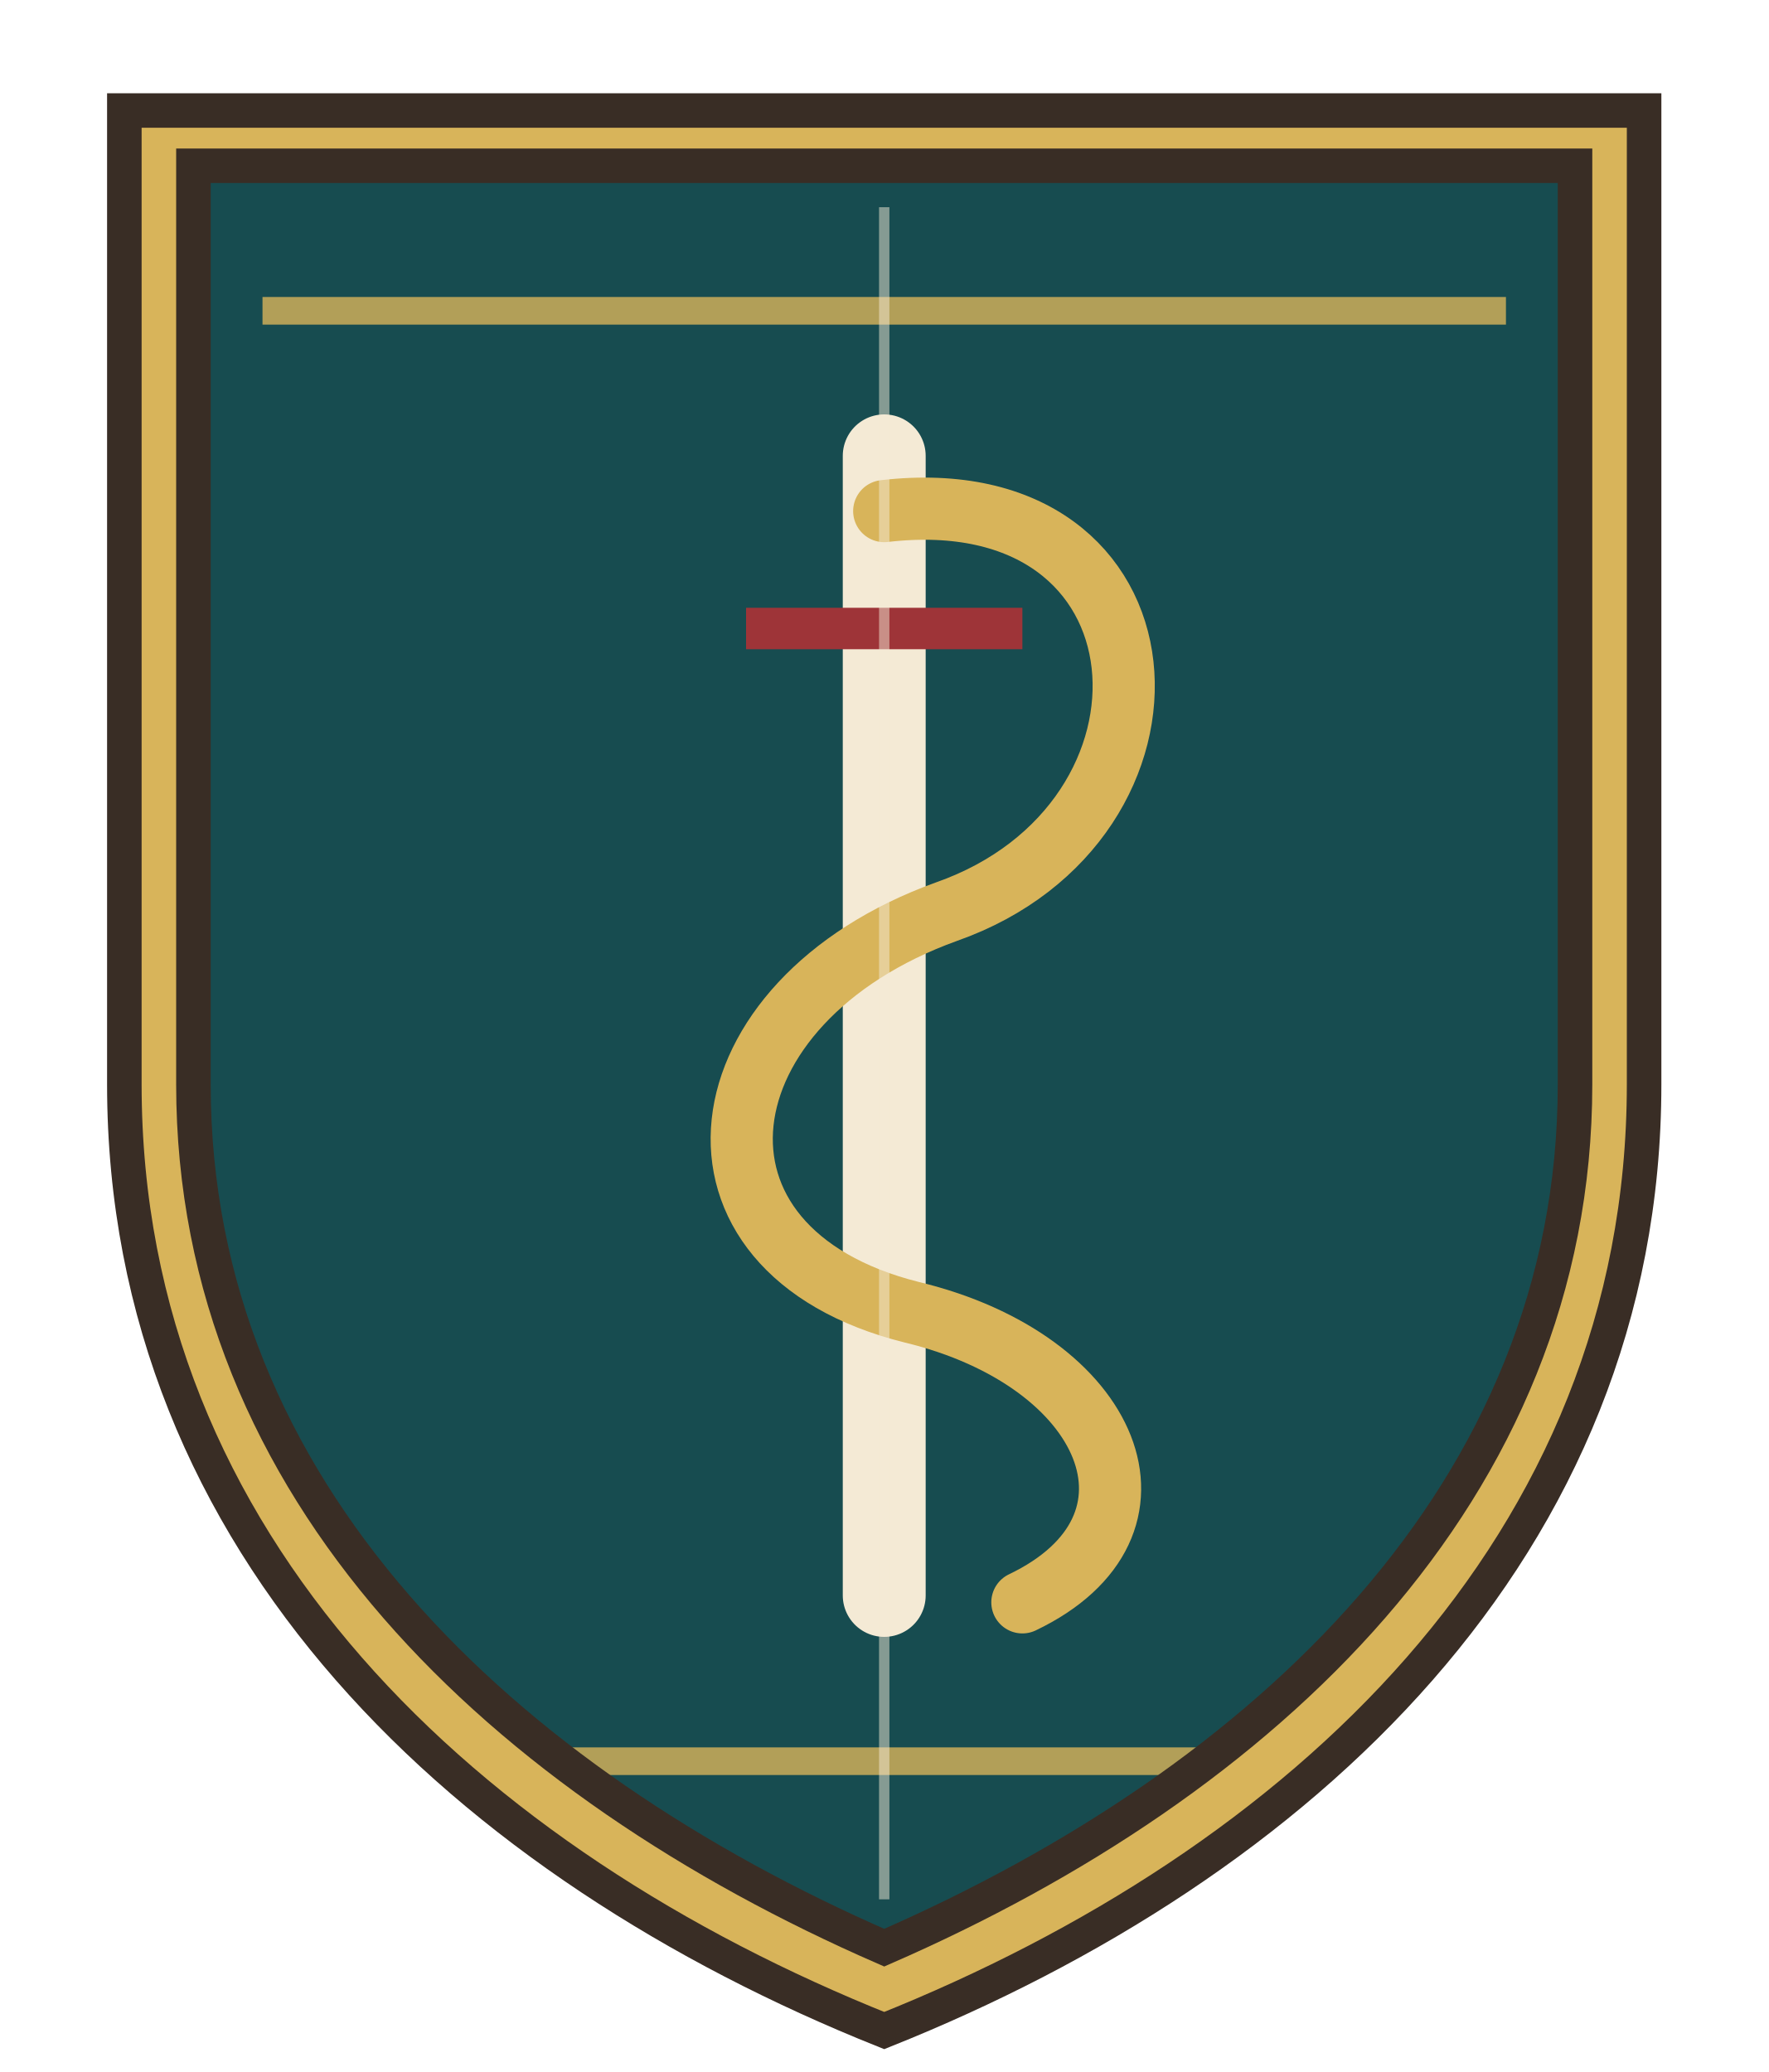
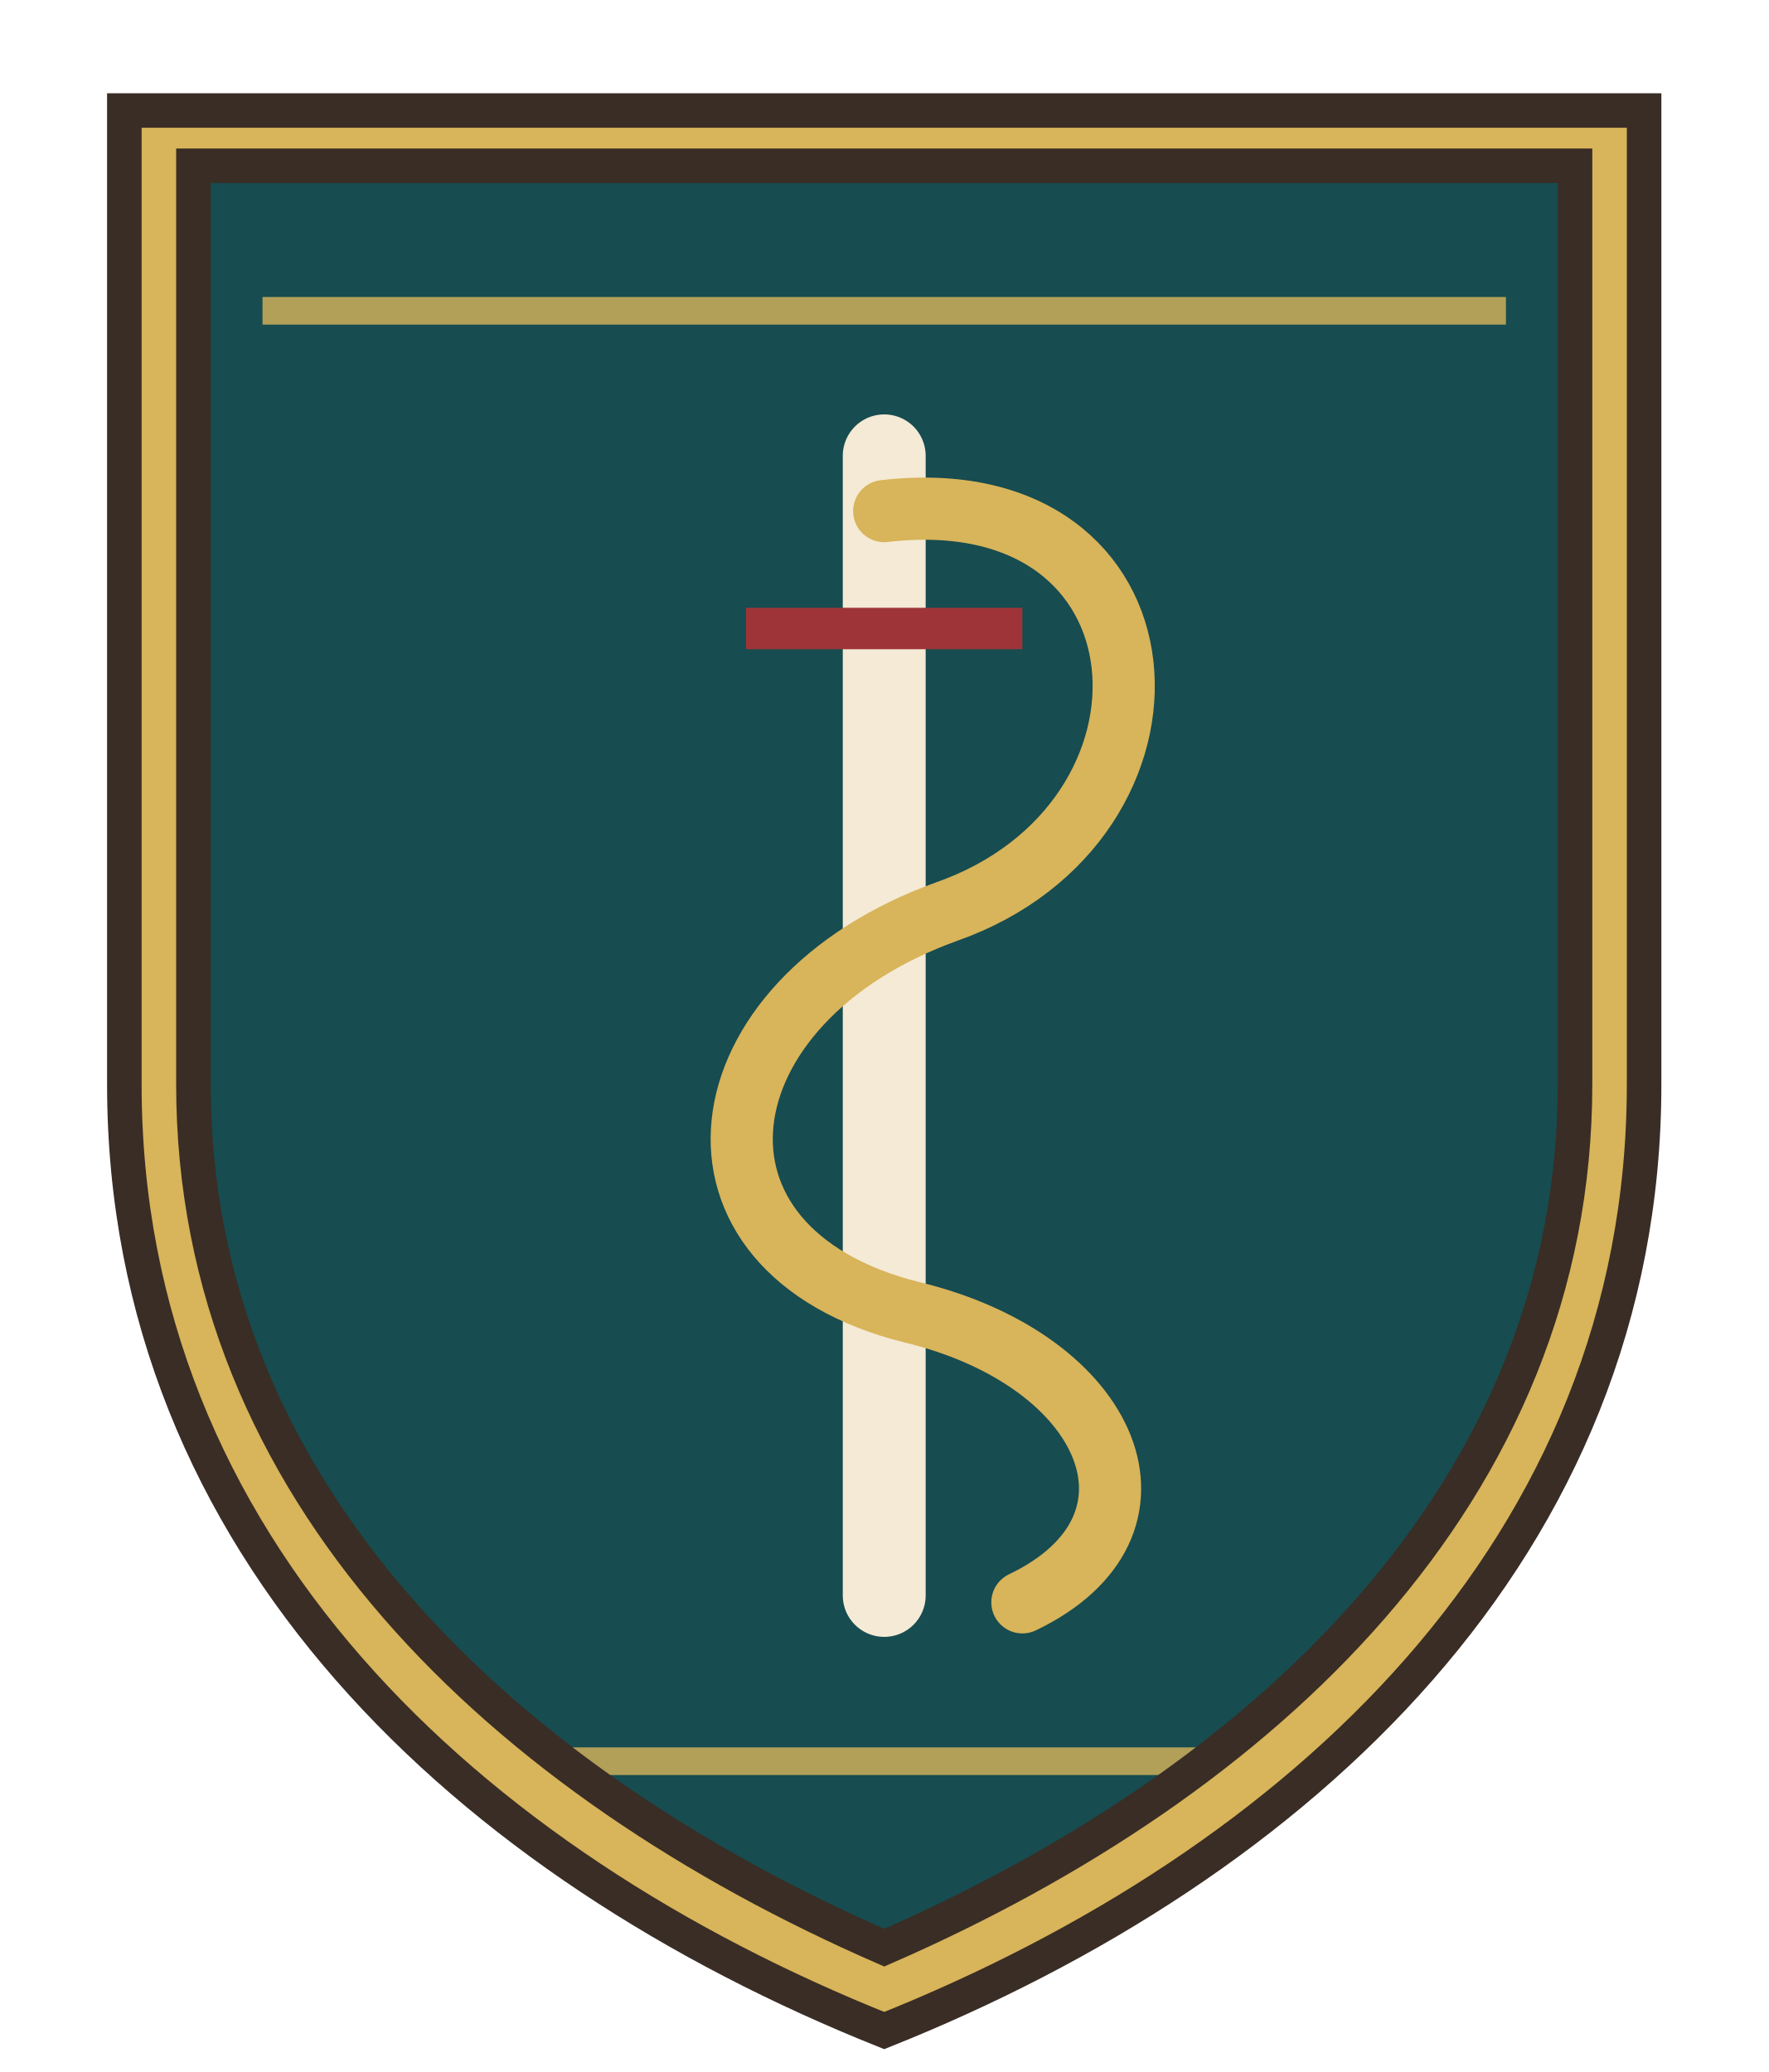
<svg xmlns="http://www.w3.org/2000/svg" width="256" height="300" viewBox="0 0 256 300" role="img" aria-labelledby="title desc">
  <defs>
    <clipPath id="shield">
      <path d="M28 24H228V157C228 216 183 258 128 282C73 258 28 216 28 157Z" />
    </clipPath>
  </defs>
  <path d="M18 16H238V157C238 224 188 270 128 294C68 270 18 224 18 157Z" fill="#d8b45a" stroke="#392d25" stroke-width="5" />
  <path d="M28 24H228V157C228 216 183 258 128 282C73 258 28 216 28 157Z" fill="#174c50" stroke="#f4ead5" stroke-width="3" />
  <g clip-path="url(#shield)">
    <g fill="none" stroke="#d8b45a" stroke-width="4" opacity=".8">
      <path d="M38 45H218M38 255H218" />
    </g>
    <path d="M128 66V231" stroke="#f4ead5" stroke-width="12" stroke-linecap="round" />
    <path d="M128 74C171 69 174 119 137 132C101 145 96 181 132 190C161 197 171 221 148 232" fill="none" stroke="#d8b45a" stroke-width="9" stroke-linecap="round" />
    <path d="M108 91H148" stroke="#9e3438" stroke-width="6" />
  </g>
  <path d="M28 24H228V157C228 216 183 258 128 282C73 258 28 216 28 157Z" fill="none" stroke="#392d25" stroke-width="5" />
-   <path d="M128 30V275" stroke="#f4ead5" stroke-width="1.5" opacity=".5" />
</svg>
